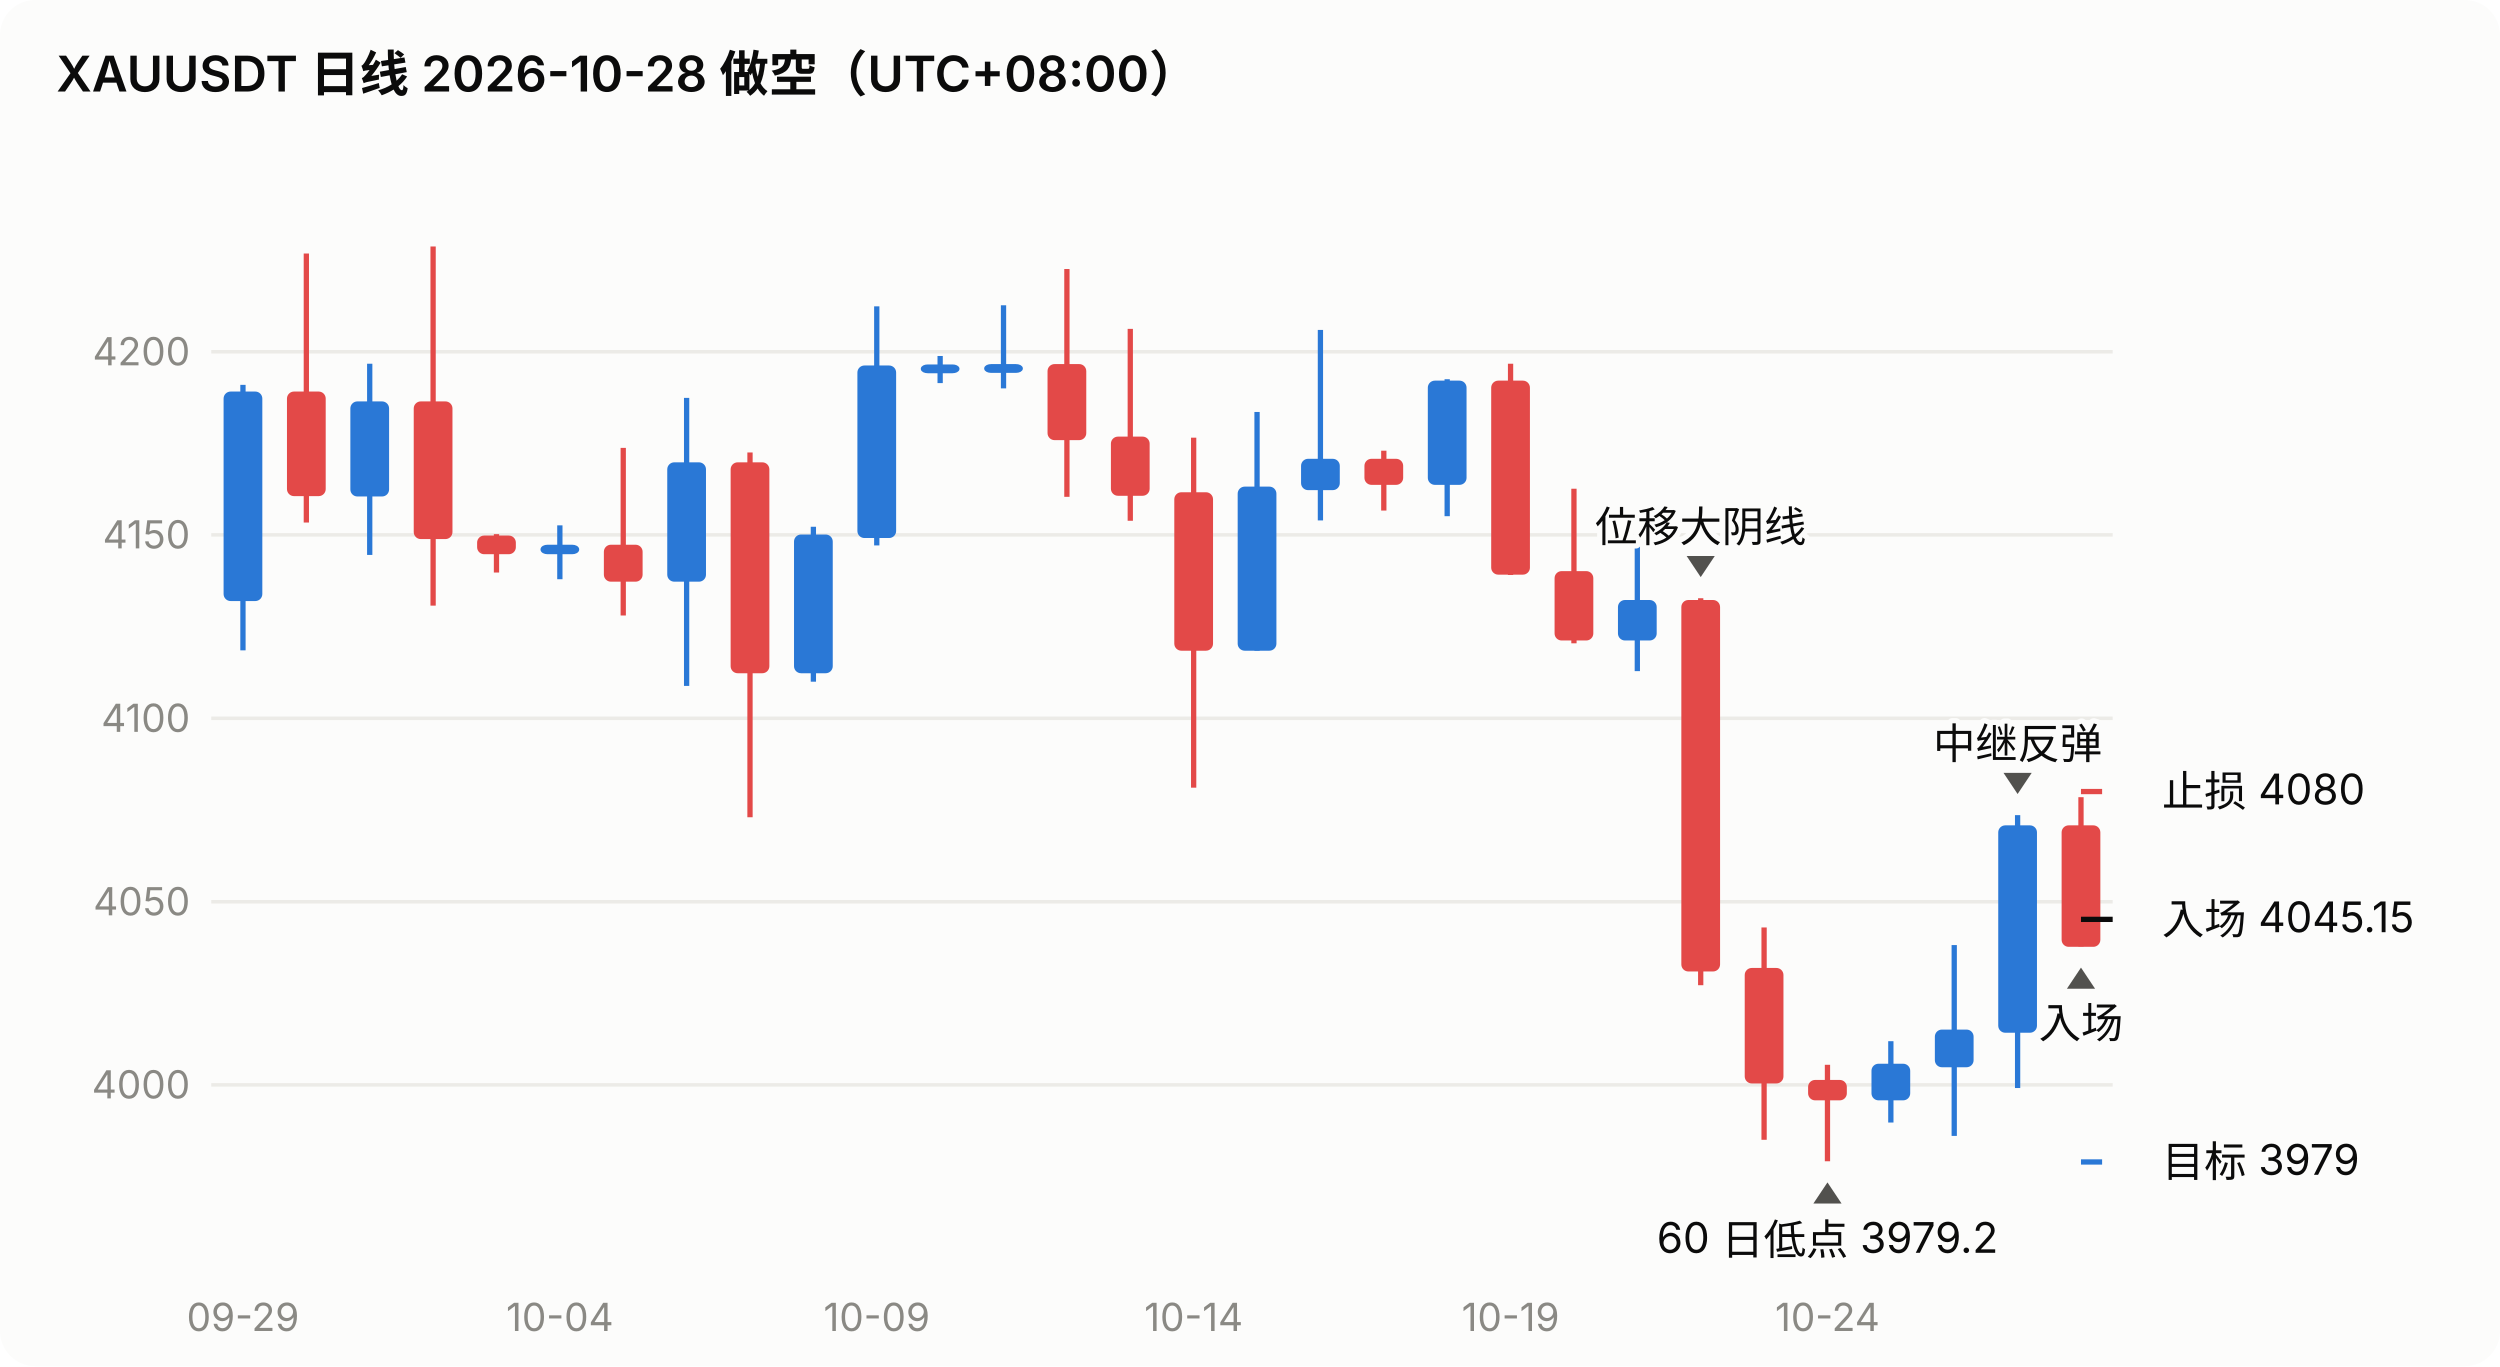
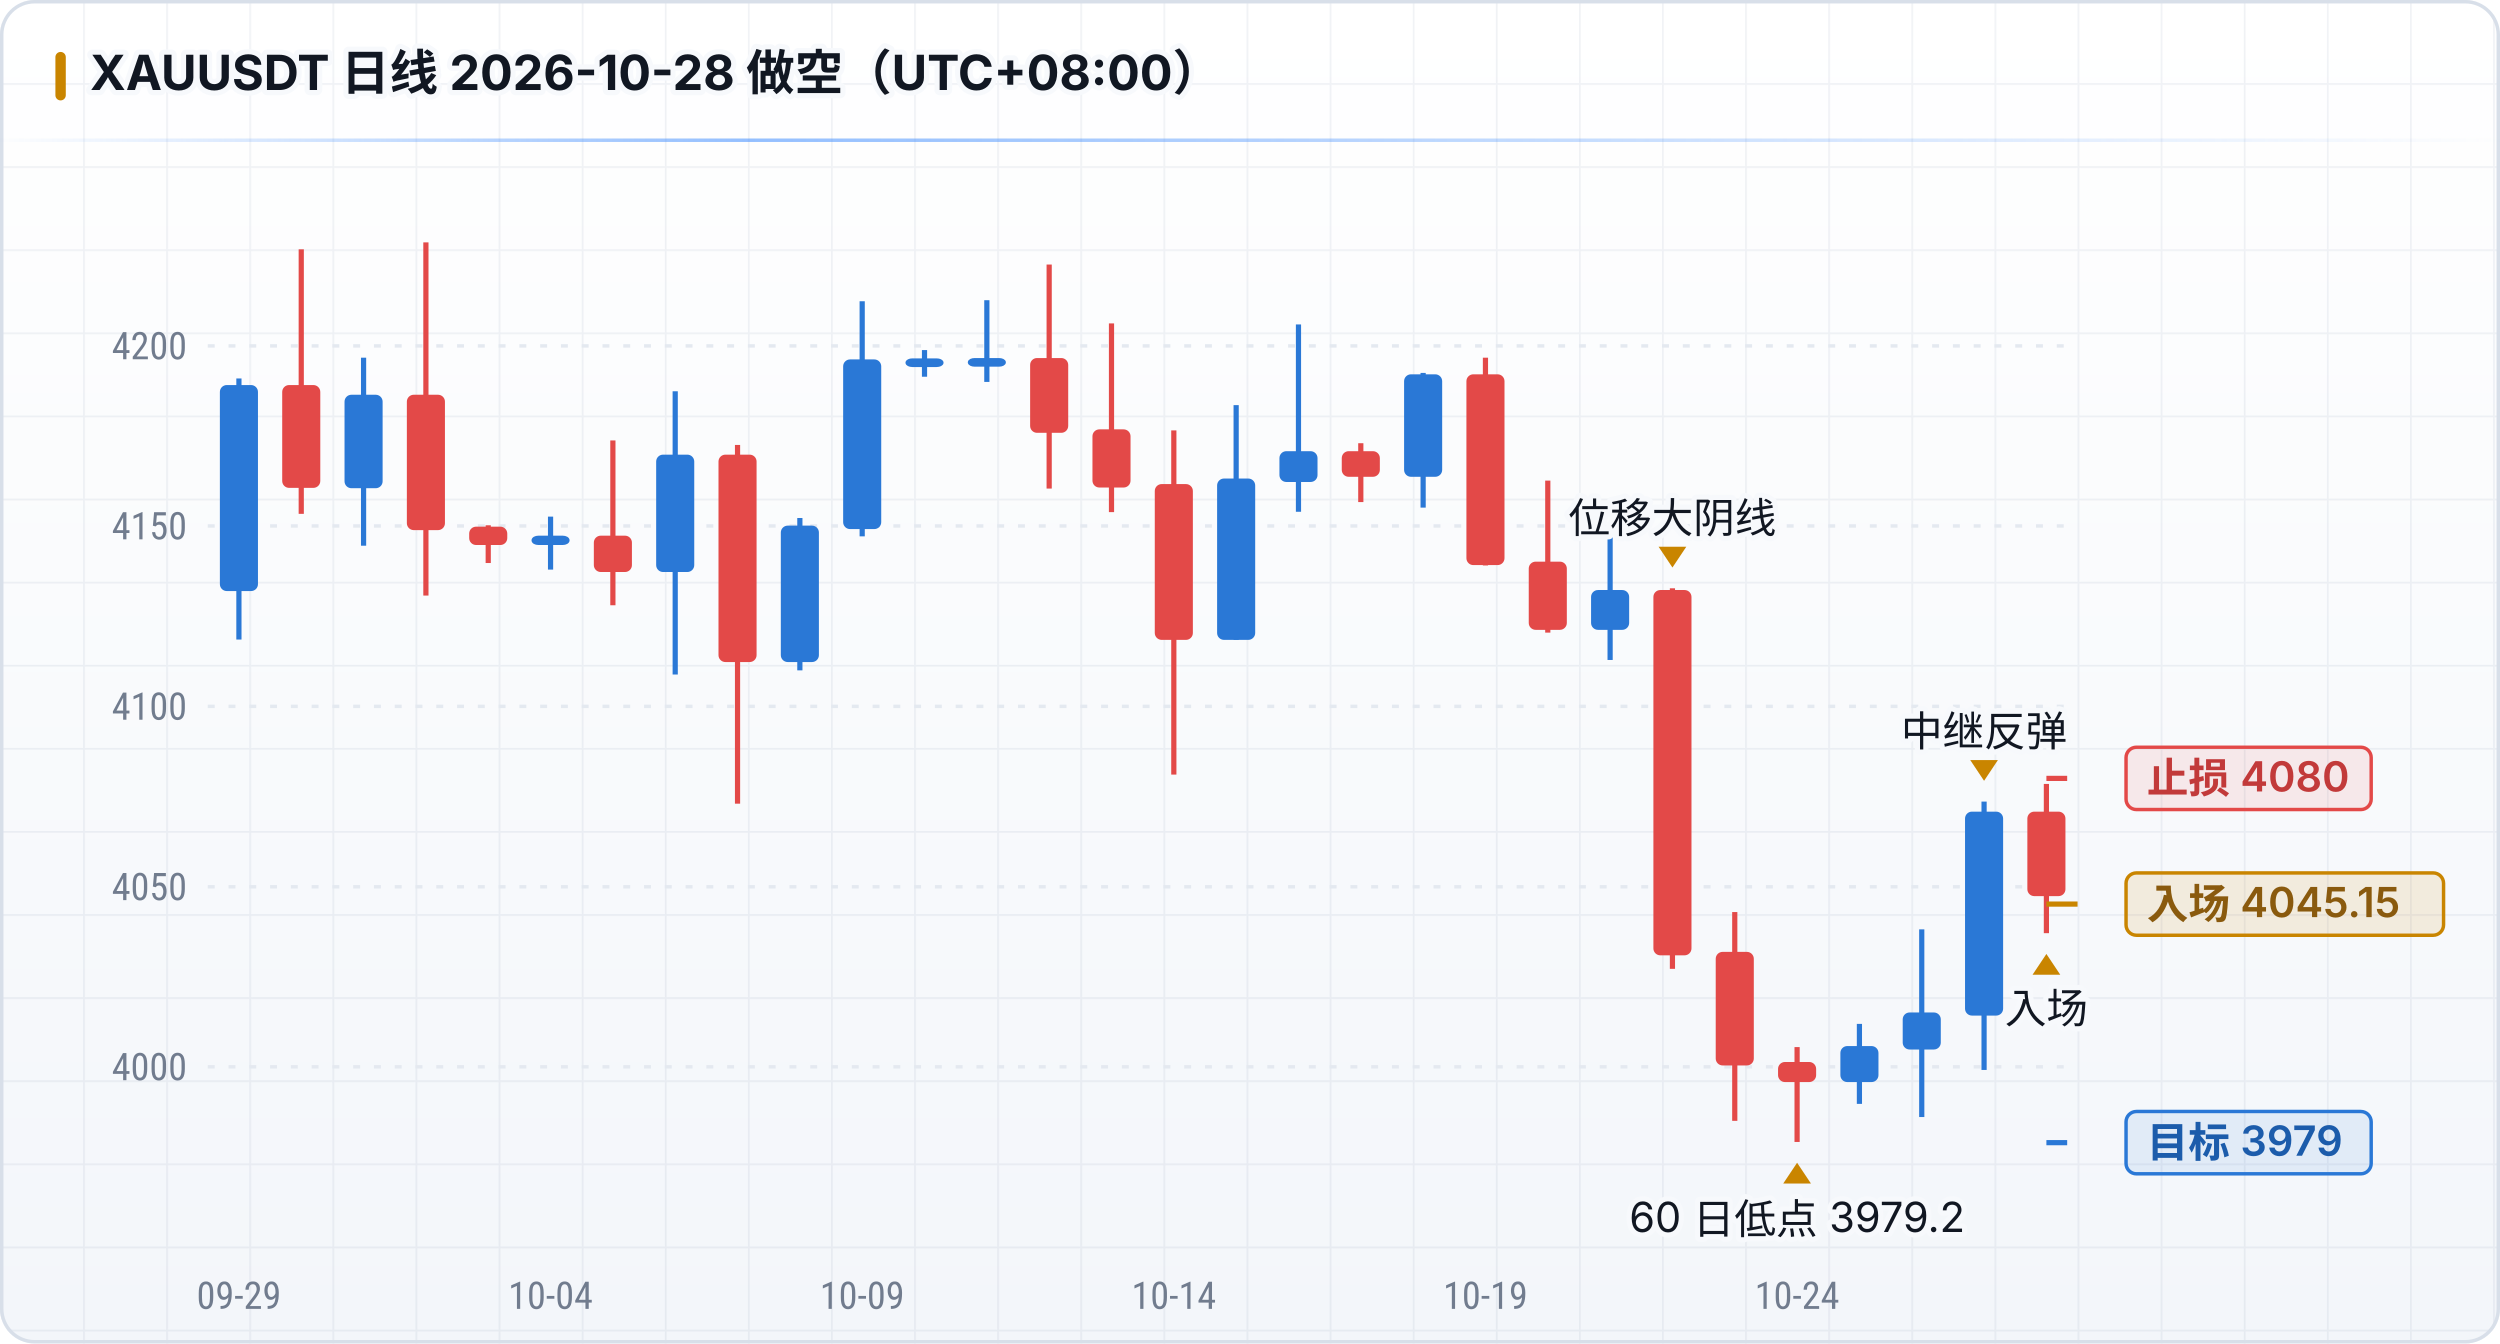
- <svg xmlns="http://www.w3.org/2000/svg" width="710" height="388" viewBox="0 0 710 388" role="img" aria-label="XAUUSDT 日线  2026-10-28 做空（UTC+08:00）">
+ <svg xmlns="http://www.w3.org/2000/svg" width="722" height="388" viewBox="0 0 722 388" role="img" aria-label="XAUUSDT 日线  2026-10-28 做空（UTC+08:00）">
  <style>
-   .bg { fill: #fcfcfb; }
-   .title { fill: #0b0b0b; font-weight: 600; font-size: 14px; }
-   text { font-family: -apple-system, BlinkMacSystemFont, 'PingFang SC', 'Microsoft YaHei', sans-serif; font-size: 12px; fill: #0b0b0b; paint-order: stroke; stroke: #fcfcfb; stroke-width: 3px; stroke-linejoin: round; }
-   .muted { fill: #52514e; }
+   .bg { fill: url(#bg); }
+   .bg-grid { stroke: rgba(28, 60, 110, 0.06); }
+   .frame { fill: none; stroke: #d8dfe9; }
+   .title-mark { fill: #c98500; }
+   .title { fill: #111722; font-weight: 650; font-size: 14px; }
+   text { font-family: -apple-system, BlinkMacSystemFont, 'PingFang SC', 'Microsoft YaHei', sans-serif; font-size: 12px; fill: #111722; paint-order: stroke; stroke: #f7f9fc; stroke-width: 3px; stroke-linejoin: round; }
+   .muted { fill: #475163; }
  .wick { stroke-width: 1.5; }
  .up { fill: #2a78d6; stroke: #2a78d6; }
  .down { fill: #e34948; stroke: #e34948; }
-   .z-bull { fill: rgba(42, 120, 214, 0.14); stroke: rgba(42, 120, 214, 0.5); }
-   .z-bear { fill: rgba(227, 73, 72, 0.12); stroke: rgba(227, 73, 72, 0.5); }
-   .z-neutral { fill: rgba(120, 120, 115, 0.10); stroke: none; }
-   .z-accent { fill: rgba(237, 161, 0, 0.22); stroke: rgba(201, 133, 0, 0.8); }
-   .l-neutral { stroke: #52514e; stroke-dasharray: 4 3; }
+   .z-bull { fill: rgba(42, 120, 214, 0.13); stroke: rgba(42, 120, 214, 0.55); }
+   .z-bear { fill: rgba(227, 73, 72, 0.11); stroke: rgba(227, 73, 72, 0.55); }
+   .z-neutral { fill: rgba(71, 81, 99, 0.09); stroke: rgba(71, 81, 99, 0.25); stroke-dasharray: 2 3; }
+   .z-accent { fill: rgba(212, 145, 34, 0.18); stroke: rgba(201, 133, 0, 0.75); }
+   .l-neutral { stroke: #717c8e; stroke-dasharray: 4 3; }
  .l-stop { stroke: #e34948; stroke-dasharray: 6 3; }
  .l-target { stroke: #2a78d6; stroke-dasharray: 6 3; }
-   .l-entry { stroke: #0b0b0b; }
-   .bracket { stroke: #52514e; fill: none; }
-   .grid { stroke: #ecebe7; }
-   .tick { font-size: 11px; fill: #8a8984; stroke: none; }
-   .arrow { fill: #52514e; stroke: none; }
+   .l-entry { stroke: #c98500; }
+   .bracket { stroke: #717c8e; fill: none; }
+   .grid { stroke: #e4e9f0; stroke-dasharray: 2 4; }
+   .tick { font-family: 'DIN Alternate', 'Bahnschrift', 'Roboto Condensed', sans-serif; font-size: 11px; fill: #717c8e; stroke: none; }
+   .arrow { fill: #c98500; stroke: none; }
+   .tag rect { stroke-width: 1; }
+   .tag text { stroke: none; font-weight: 600; }
+   .t-neutral rect { fill: rgba(71, 81, 99, 0.1); stroke: rgba(71, 81, 99, 0.4); }
+   .t-neutral text { fill: #475163; }
+   .t-stop rect, .t-bear rect { fill: rgba(227, 73, 72, 0.1); stroke: #e34948; }
+   .t-stop text, .t-bear text { fill: #c23a3a; }
+   .t-target rect, .t-bull rect { fill: rgba(42, 120, 214, 0.1); stroke: #2a78d6; }
+   .t-target text, .t-bull text { fill: #1c5cab; }
+   .t-entry rect, .t-accent rect { fill: rgba(212, 145, 34, 0.14); stroke: #c98500; }
+   .t-entry text, .t-accent text { fill: #8a5a0e; }
  @media (prefers-color-scheme: dark) {
-     .bg { fill: #1a1a19; }
-     .title, text { fill: #f0efec; }
-     text { stroke: #1a1a19; }
-     .muted { fill: #c3c2b7; }
-     .up { fill: #3987e5; stroke: #3987e5; }
-     .down { fill: #e66767; stroke: #e66767; }
-     .l-neutral, .bracket { stroke: #c3c2b7; }
-     .grid { stroke: #2a2a28; }
-     .tick { fill: #8a8984; }
-     .l-entry { stroke: #f0efec; }
-     .arrow { fill: #c3c2b7; }
+     .bg-grid { stroke: rgba(110, 160, 230, 0.06); }
+     .frame { stroke: #1c2839; }
+     .title-mark { fill: #f0b44c; }
+     .title, text { fill: #e3eaf4; }
+     text { stroke: #0a111d; }
+     .muted { fill: #a0b0c5; }
+     .up { fill: #3d8bff; stroke: #3d8bff; }
+     .down { fill: #f2555f; stroke: #f2555f; }
+     .candles { filter: url(#glow); }
+     .z-bull { fill: rgba(61, 139, 255, 0.14); stroke: rgba(61, 139, 255, 0.6); }
+     .z-bear { fill: rgba(242, 85, 95, 0.13); stroke: rgba(242, 85, 95, 0.6); }
+     .z-neutral { fill: rgba(160, 176, 197, 0.08); stroke: rgba(160, 176, 197, 0.25); }
+     .z-accent { fill: rgba(240, 180, 76, 0.16); stroke: rgba(240, 180, 76, 0.75); }
+     .l-neutral, .bracket { stroke: #8293ab; }
+     .l-stop { stroke: #f2555f; }
+     .l-target { stroke: #3d8bff; }
+     .l-entry { stroke: #f0b44c; }
+     .grid { stroke: #182334; }
+     .tick { fill: #70829b; }
+     .arrow { fill: #f0b44c; }
+     .t-neutral rect { fill: rgba(160, 176, 197, 0.1); stroke: rgba(160, 176, 197, 0.45); }
+     .t-neutral text { fill: #c5d0de; }
+     .t-stop rect, .t-bear rect { fill: rgba(242, 85, 95, 0.16); stroke: #f2555f; }
+     .t-stop text, .t-bear text { fill: #ff8f98; }
+     .t-target rect, .t-bull rect { fill: rgba(61, 139, 255, 0.16); stroke: #3d8bff; }
+     .t-target text, .t-bull text { fill: #8cc3ff; }
+     .t-entry rect, .t-accent rect { fill: rgba(240, 180, 76, 0.16); stroke: #f0b44c; }
+     .t-entry text, .t-accent text { fill: #ffd38a; }
  }
</style>
-   <rect class="bg" width="710" height="388" rx="10" />
-   <text class="title" x="16" y="26">XAUUSDT 日线  2026-10-28 做空（UTC+08:00）</text>
+   <defs>
+     <linearGradient id="bg" x1="0" y1="0" x2="0" y2="1">
+       <stop offset="0" stop-color="#ffffff" />
+       <stop offset="1" stop-color="#f3f6fa" />
+     </linearGradient>
+     <linearGradient id="edge" x1="0" y1="0" x2="1" y2="0">
+       <stop offset="0" stop-color="#3d8bff" stop-opacity="0" />
+       <stop offset="0.3" stop-color="#3d8bff" stop-opacity="0.55" />
+       <stop offset="1" stop-color="#3d8bff" stop-opacity="0" />
+     </linearGradient>
+     <pattern id="paper" width="24" height="24" patternUnits="userSpaceOnUse">
+       <path class="bg-grid" d="M24 0H0V24" fill="none" />
+     </pattern>
+     <filter id="glow" x="-50%" y="-10%" width="200%" height="120%">
+       <feGaussianBlur stdDeviation="2.2" result="b" />
+       <feMerge>
+         <feMergeNode in="b" />
+         <feMergeNode in="SourceGraphic" />
+       </feMerge>
+     </filter>
+     <style>@media (prefers-color-scheme: dark) { #bg stop:first-child { stop-color: #0f1828; } #bg stop:last-child { stop-color: #070c16; } }</style>
+   </defs>
+   <rect class="bg" width="722" height="388" rx="10" />
+   <rect width="722" height="388" rx="10" fill="url(#paper)" />
+   <rect class="frame" x="0.5" y="0.5" width="721" height="387" rx="9.5" />
+   <rect fill="url(#edge)" x="0" y="40" width="722" height="1" />
+   <rect class="title-mark" x="16" y="15" width="3" height="14" rx="1.5" />
+   <text class="title" x="26" y="26">XAUUSDT 日线  2026-10-28 做空（UTC+08:00）</text>
  <line class="grid" x1="60" x2="600" y1="308.1" y2="308.1" />
  <text class="tick" x="54" y="308.1" dy="0.35em" text-anchor="end">4000</text>
  <line class="grid" x1="60" x2="600" y1="256.1" y2="256.1" />
  <text class="tick" x="54" y="256.1" dy="0.35em" text-anchor="end">4050</text>
  <line class="grid" x1="60" x2="600" y1="204" y2="204" />
  <text class="tick" x="54" y="204" dy="0.35em" text-anchor="end">4100</text>
  <line class="grid" x1="60" x2="600" y1="151.9" y2="151.9" />
  <text class="tick" x="54" y="151.9" dy="0.35em" text-anchor="end">4150</text>
  <line class="grid" x1="60" x2="600" y1="99.9" y2="99.9" />
  <text class="tick" x="54" y="99.9" dy="0.35em" text-anchor="end">4200</text>
  <text class="tick" x="69" y="378" text-anchor="middle">09-29</text>
  <text class="tick" x="159" y="378" text-anchor="middle">10-04</text>
  <text class="tick" x="249" y="378" text-anchor="middle">10-09</text>
  <text class="tick" x="339" y="378" text-anchor="middle">10-14</text>
  <text class="tick" x="429" y="378" text-anchor="middle">10-19</text>
  <text class="tick" x="519" y="378" text-anchor="middle">10-24</text>
-   <line class="wick up" x1="69" x2="69" y1="109.3" y2="184.7" />
-   <rect class="up" x="64" y="111.7" width="10" height="58.5" rx="1.5" />
-   <line class="wick down" x1="87" x2="87" y1="72" y2="148.4" />
-   <rect class="down" x="82" y="111.7" width="10" height="28.7" rx="1.5" />
-   <line class="wick up" x1="105" x2="105" y1="103.3" y2="157.6" />
-   <rect class="up" x="100" y="114.5" width="10" height="26" rx="1.5" />
-   <line class="wick down" x1="123" x2="123" y1="70" y2="172" />
-   <rect class="down" x="118" y="114.5" width="10" height="38.1" rx="1.5" />
-   <line class="wick down" x1="141" x2="141" y1="151.7" y2="162.6" />
-   <rect class="down" x="136" y="152.6" width="10" height="4.3" rx="1.5" />
-   <line class="wick up" x1="159" x2="159" y1="149.2" y2="164.5" />
-   <rect class="up" x="154" y="155.2" width="10" height="1.7" rx="1.5" />
-   <line class="wick down" x1="177" x2="177" y1="127.2" y2="174.8" />
-   <rect class="down" x="172" y="155.2" width="10" height="9.5" rx="1.5" />
-   <line class="wick up" x1="195" x2="195" y1="113" y2="194.8" />
-   <rect class="up" x="190" y="131.8" width="10" height="32.9" rx="1.5" />
-   <line class="wick down" x1="213" x2="213" y1="128.5" y2="232.1" />
-   <rect class="down" x="208" y="131.8" width="10" height="58.9" rx="1.5" />
-   <line class="wick up" x1="231" x2="231" y1="149.6" y2="193.6" />
-   <rect class="up" x="226" y="152.3" width="10" height="38.4" rx="1.5" />
-   <line class="wick up" x1="249" x2="249" y1="87" y2="154.9" />
-   <rect class="up" x="244" y="104.3" width="10" height="48" rx="1.5" />
-   <line class="wick up" x1="267" x2="267" y1="101.1" y2="108.8" />
-   <rect class="up" x="262" y="104" width="10" height="1.5" rx="1.5" />
-   <line class="wick up" x1="285" x2="285" y1="86.7" y2="110.3" />
-   <rect class="up" x="280" y="103.9" width="10" height="1.5" rx="1.5" />
-   <line class="wick down" x1="303" x2="303" y1="76.4" y2="141.1" />
-   <rect class="down" x="298" y="103.9" width="10" height="20.6" rx="1.5" />
-   <line class="wick down" x1="321" x2="321" y1="93.4" y2="147.9" />
-   <rect class="down" x="316" y="124.5" width="10" height="15.8" rx="1.5" />
-   <line class="wick down" x1="339" x2="339" y1="124.3" y2="223.7" />
-   <rect class="down" x="334" y="140.3" width="10" height="44" rx="1.5" />
-   <line class="wick up" x1="357" x2="357" y1="117" y2="184.8" />
-   <rect class="up" x="352" y="138.7" width="10" height="45.6" rx="1.5" />
-   <line class="wick up" x1="375" x2="375" y1="93.7" y2="147.8" />
-   <rect class="up" x="370" y="130.8" width="10" height="7.9" rx="1.5" />
-   <line class="wick down" x1="393" x2="393" y1="128" y2="145" />
-   <rect class="down" x="388" y="130.8" width="10" height="6.4" rx="1.5" />
-   <line class="wick up" x1="411" x2="411" y1="107.7" y2="146.6" />
-   <rect class="up" x="406" y="108.6" width="10" height="28.6" rx="1.5" />
-   <line class="wick down" x1="429" x2="429" y1="103.3" y2="163.3" />
-   <rect class="down" x="424" y="108.6" width="10" height="54.1" rx="1.5" />
-   <line class="wick down" x1="447" x2="447" y1="138.8" y2="182.7" />
-   <rect class="down" x="442" y="162.7" width="10" height="18.7" rx="1.5" />
-   <line class="wick up" x1="465" x2="465" y1="153" y2="190.6" />
-   <rect class="up" x="460" y="170.9" width="10" height="10.5" rx="1.5" />
-   <line class="wick down" x1="483" x2="483" y1="169.9" y2="279.8" />
-   <rect class="down" x="478" y="170.9" width="10" height="104.5" rx="1.5" />
-   <line class="wick down" x1="501" x2="501" y1="263.4" y2="323.7" />
-   <rect class="down" x="496" y="275.4" width="10" height="31.8" rx="1.5" />
-   <line class="wick down" x1="519" x2="519" y1="302.4" y2="329.8" />
-   <rect class="down" x="514" y="307.2" width="10" height="4.8" rx="1.5" />
-   <line class="wick up" x1="537" x2="537" y1="295.7" y2="318.8" />
-   <rect class="up" x="532" y="302.6" width="10" height="9.4" rx="1.5" />
-   <line class="wick up" x1="555" x2="555" y1="268.4" y2="322.6" />
-   <rect class="up" x="550" y="292.9" width="10" height="9.7" rx="1.5" />
-   <line class="wick up" x1="573" x2="573" y1="231.5" y2="309" />
-   <rect class="up" x="568" y="234.9" width="10" height="57.9" rx="1.5" />
-   <line class="wick down" x1="591" x2="591" y1="226.4" y2="268.8" />
-   <rect class="down" x="586" y="234.9" width="10" height="33.5" rx="1.5" />
+   <g class="candles">
+     <line class="wick up" x1="69" x2="69" y1="109.3" y2="184.7" />
+     <rect class="up" x="64" y="111.7" width="10" height="58.5" rx="1.5" />
+     <line class="wick down" x1="87" x2="87" y1="72" y2="148.4" />
+     <rect class="down" x="82" y="111.7" width="10" height="28.7" rx="1.5" />
+     <line class="wick up" x1="105" x2="105" y1="103.3" y2="157.6" />
+     <rect class="up" x="100" y="114.5" width="10" height="26" rx="1.5" />
+     <line class="wick down" x1="123" x2="123" y1="70" y2="172" />
+     <rect class="down" x="118" y="114.5" width="10" height="38.1" rx="1.5" />
+     <line class="wick down" x1="141" x2="141" y1="151.7" y2="162.6" />
+     <rect class="down" x="136" y="152.6" width="10" height="4.3" rx="1.5" />
+     <line class="wick up" x1="159" x2="159" y1="149.2" y2="164.5" />
+     <rect class="up" x="154" y="155.2" width="10" height="1.7" rx="1.5" />
+     <line class="wick down" x1="177" x2="177" y1="127.2" y2="174.8" />
+     <rect class="down" x="172" y="155.2" width="10" height="9.5" rx="1.5" />
+     <line class="wick up" x1="195" x2="195" y1="113" y2="194.8" />
+     <rect class="up" x="190" y="131.8" width="10" height="32.9" rx="1.5" />
+     <line class="wick down" x1="213" x2="213" y1="128.5" y2="232.1" />
+     <rect class="down" x="208" y="131.8" width="10" height="58.9" rx="1.5" />
+     <line class="wick up" x1="231" x2="231" y1="149.6" y2="193.6" />
+     <rect class="up" x="226" y="152.3" width="10" height="38.4" rx="1.5" />
+     <line class="wick up" x1="249" x2="249" y1="87" y2="154.9" />
+     <rect class="up" x="244" y="104.3" width="10" height="48" rx="1.5" />
+     <line class="wick up" x1="267" x2="267" y1="101.1" y2="108.8" />
+     <rect class="up" x="262" y="104" width="10" height="1.5" rx="1.5" />
+     <line class="wick up" x1="285" x2="285" y1="86.7" y2="110.3" />
+     <rect class="up" x="280" y="103.9" width="10" height="1.5" rx="1.5" />
+     <line class="wick down" x1="303" x2="303" y1="76.4" y2="141.1" />
+     <rect class="down" x="298" y="103.9" width="10" height="20.6" rx="1.5" />
+     <line class="wick down" x1="321" x2="321" y1="93.4" y2="147.9" />
+     <rect class="down" x="316" y="124.5" width="10" height="15.8" rx="1.5" />
+     <line class="wick down" x1="339" x2="339" y1="124.3" y2="223.7" />
+     <rect class="down" x="334" y="140.3" width="10" height="44" rx="1.5" />
+     <line class="wick up" x1="357" x2="357" y1="117" y2="184.8" />
+     <rect class="up" x="352" y="138.7" width="10" height="45.6" rx="1.5" />
+     <line class="wick up" x1="375" x2="375" y1="93.7" y2="147.8" />
+     <rect class="up" x="370" y="130.8" width="10" height="7.9" rx="1.5" />
+     <line class="wick down" x1="393" x2="393" y1="128" y2="145" />
+     <rect class="down" x="388" y="130.8" width="10" height="6.4" rx="1.5" />
+     <line class="wick up" x1="411" x2="411" y1="107.7" y2="146.6" />
+     <rect class="up" x="406" y="108.6" width="10" height="28.6" rx="1.5" />
+     <line class="wick down" x1="429" x2="429" y1="103.3" y2="163.3" />
+     <rect class="down" x="424" y="108.6" width="10" height="54.1" rx="1.5" />
+     <line class="wick down" x1="447" x2="447" y1="138.8" y2="182.7" />
+     <rect class="down" x="442" y="162.7" width="10" height="18.7" rx="1.5" />
+     <line class="wick up" x1="465" x2="465" y1="153" y2="190.6" />
+     <rect class="up" x="460" y="170.9" width="10" height="10.5" rx="1.5" />
+     <line class="wick down" x1="483" x2="483" y1="169.9" y2="279.8" />
+     <rect class="down" x="478" y="170.9" width="10" height="104.5" rx="1.5" />
+     <line class="wick down" x1="501" x2="501" y1="263.4" y2="323.7" />
+     <rect class="down" x="496" y="275.4" width="10" height="31.8" rx="1.5" />
+     <line class="wick down" x1="519" x2="519" y1="302.4" y2="329.8" />
+     <rect class="down" x="514" y="307.2" width="10" height="4.8" rx="1.5" />
+     <line class="wick up" x1="537" x2="537" y1="295.7" y2="318.8" />
+     <rect class="up" x="532" y="302.6" width="10" height="9.4" rx="1.5" />
+     <line class="wick up" x1="555" x2="555" y1="268.4" y2="322.6" />
+     <rect class="up" x="550" y="292.9" width="10" height="9.7" rx="1.5" />
+     <line class="wick up" x1="573" x2="573" y1="231.5" y2="309" />
+     <rect class="up" x="568" y="234.9" width="10" height="57.9" rx="1.5" />
+     <line class="wick down" x1="591" x2="591" y1="226.4" y2="269.5" />
+     <rect class="down" x="586" y="234.9" width="10" height="23.4" rx="1.5" />
+   </g>
  <line class="l-target" x1="591" x2="600" y1="330" y2="330" stroke-width="1.5" />
  <line class="l-stop" x1="591" x2="600" y1="224.8" y2="224.8" stroke-width="1.5" />
  <line class="l-entry" x1="591" x2="600" y1="261.1" y2="261.1" stroke-width="1.5" />
-   <text x="614" y="330" dy="0.35em">目标 3979</text>
-   <text x="614" y="224.8" dy="0.35em">止损 4080</text>
-   <text x="614" y="261.1" dy="0.35em">入场 4045.15</text>
-   <path class="arrow" d="M591,274.8 l-4,6 h8 z" />
-   <text x="591" y="294.8" text-anchor="middle">入场</text>
+   <g class="tag t-target">
+     <rect x="614" y="321" width="70.8" height="18" rx="3" />
+     <text x="620" y="330" dy="0.35em">目标 3979</text>
+   </g>
+   <g class="tag t-stop">
+     <rect x="614" y="215.8" width="70.8" height="18" rx="3" />
+     <text x="620" y="224.8" dy="0.35em">止损 4080</text>
+   </g>
+   <g class="tag t-entry">
+     <rect x="614" y="252.1" width="91.7" height="18" rx="3" />
+     <text x="620" y="261.1" dy="0.35em">入场 4045.15</text>
+   </g>
+   <path class="arrow" d="M591,275.5 l-4,6 h8 z" />
+   <text x="591" y="295.5" text-anchor="middle">入场</text>
  <path class="arrow" d="M483,163.9 l-4,-6 h8 z" />
  <text x="483" y="153.9" text-anchor="middle">位移大阴线</text>
  <path class="arrow" d="M519,335.8 l-4,6 h8 z" />
  <text x="519" y="355.8" text-anchor="middle">60 日低点 3979.2</text>
  <path class="arrow" d="M573,225.5 l-4,-6 h8 z" />
  <text x="573" y="215.5" text-anchor="middle">中继反弹</text>
</svg>
